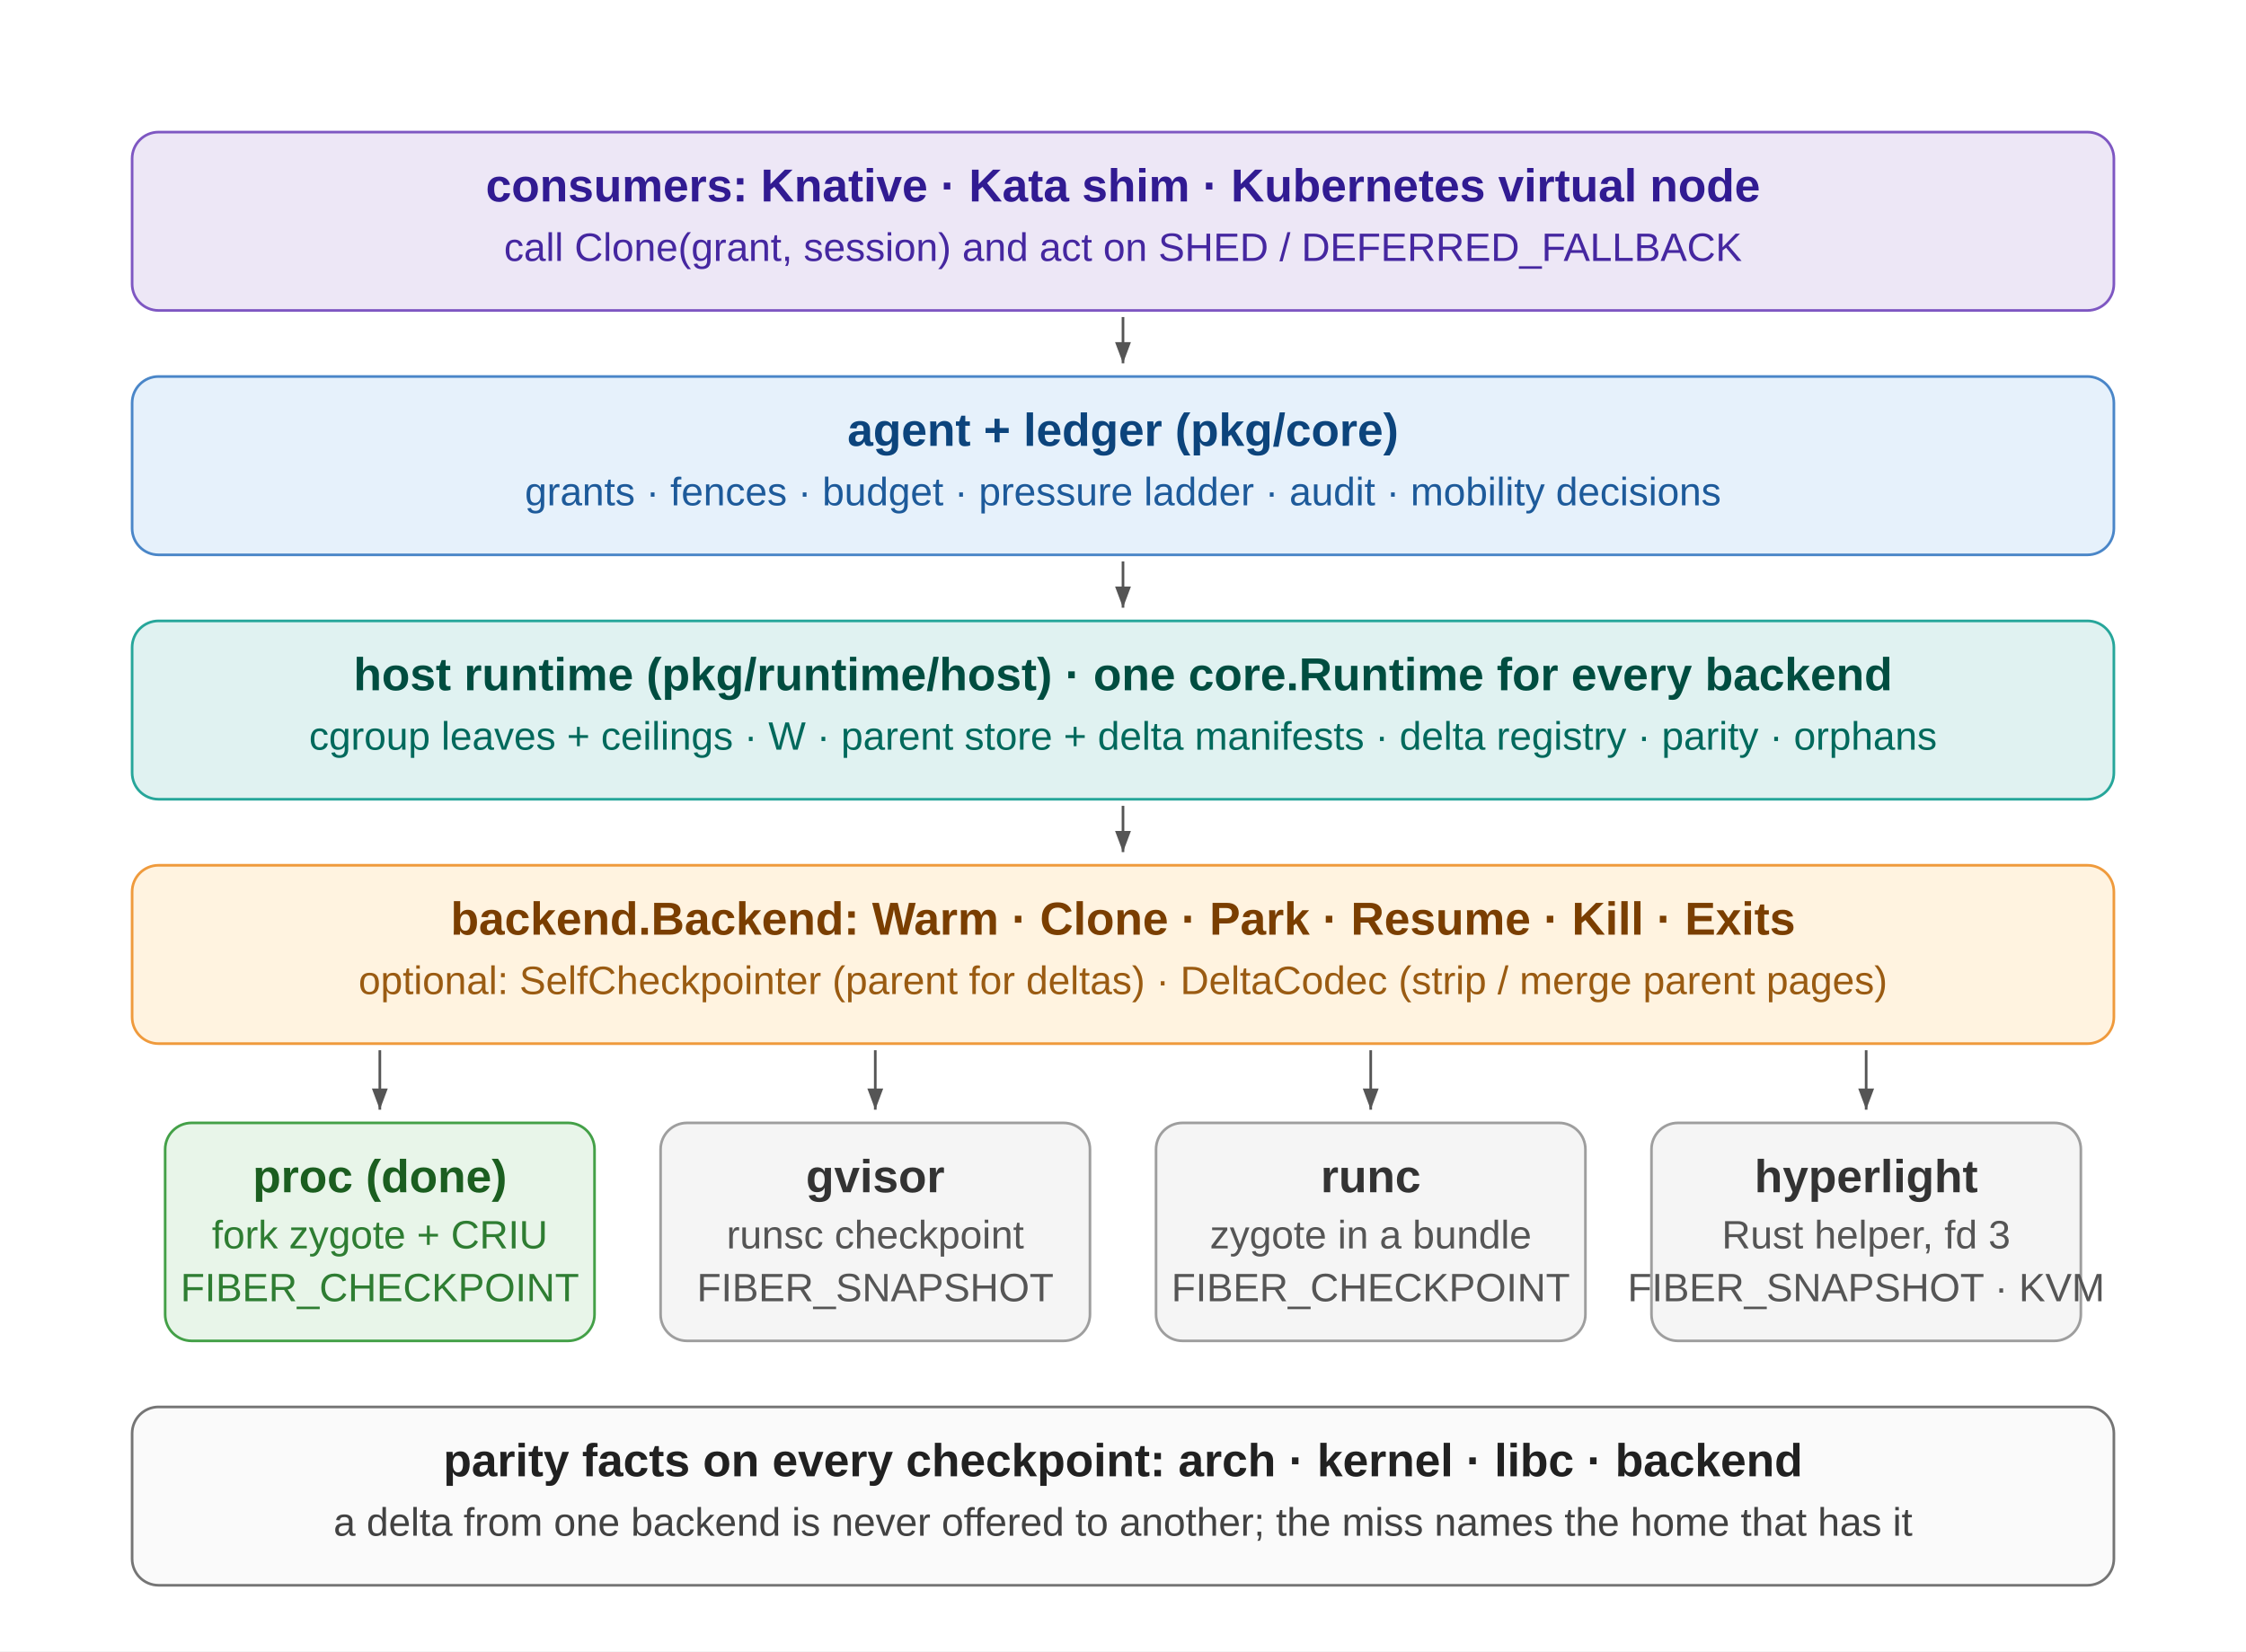
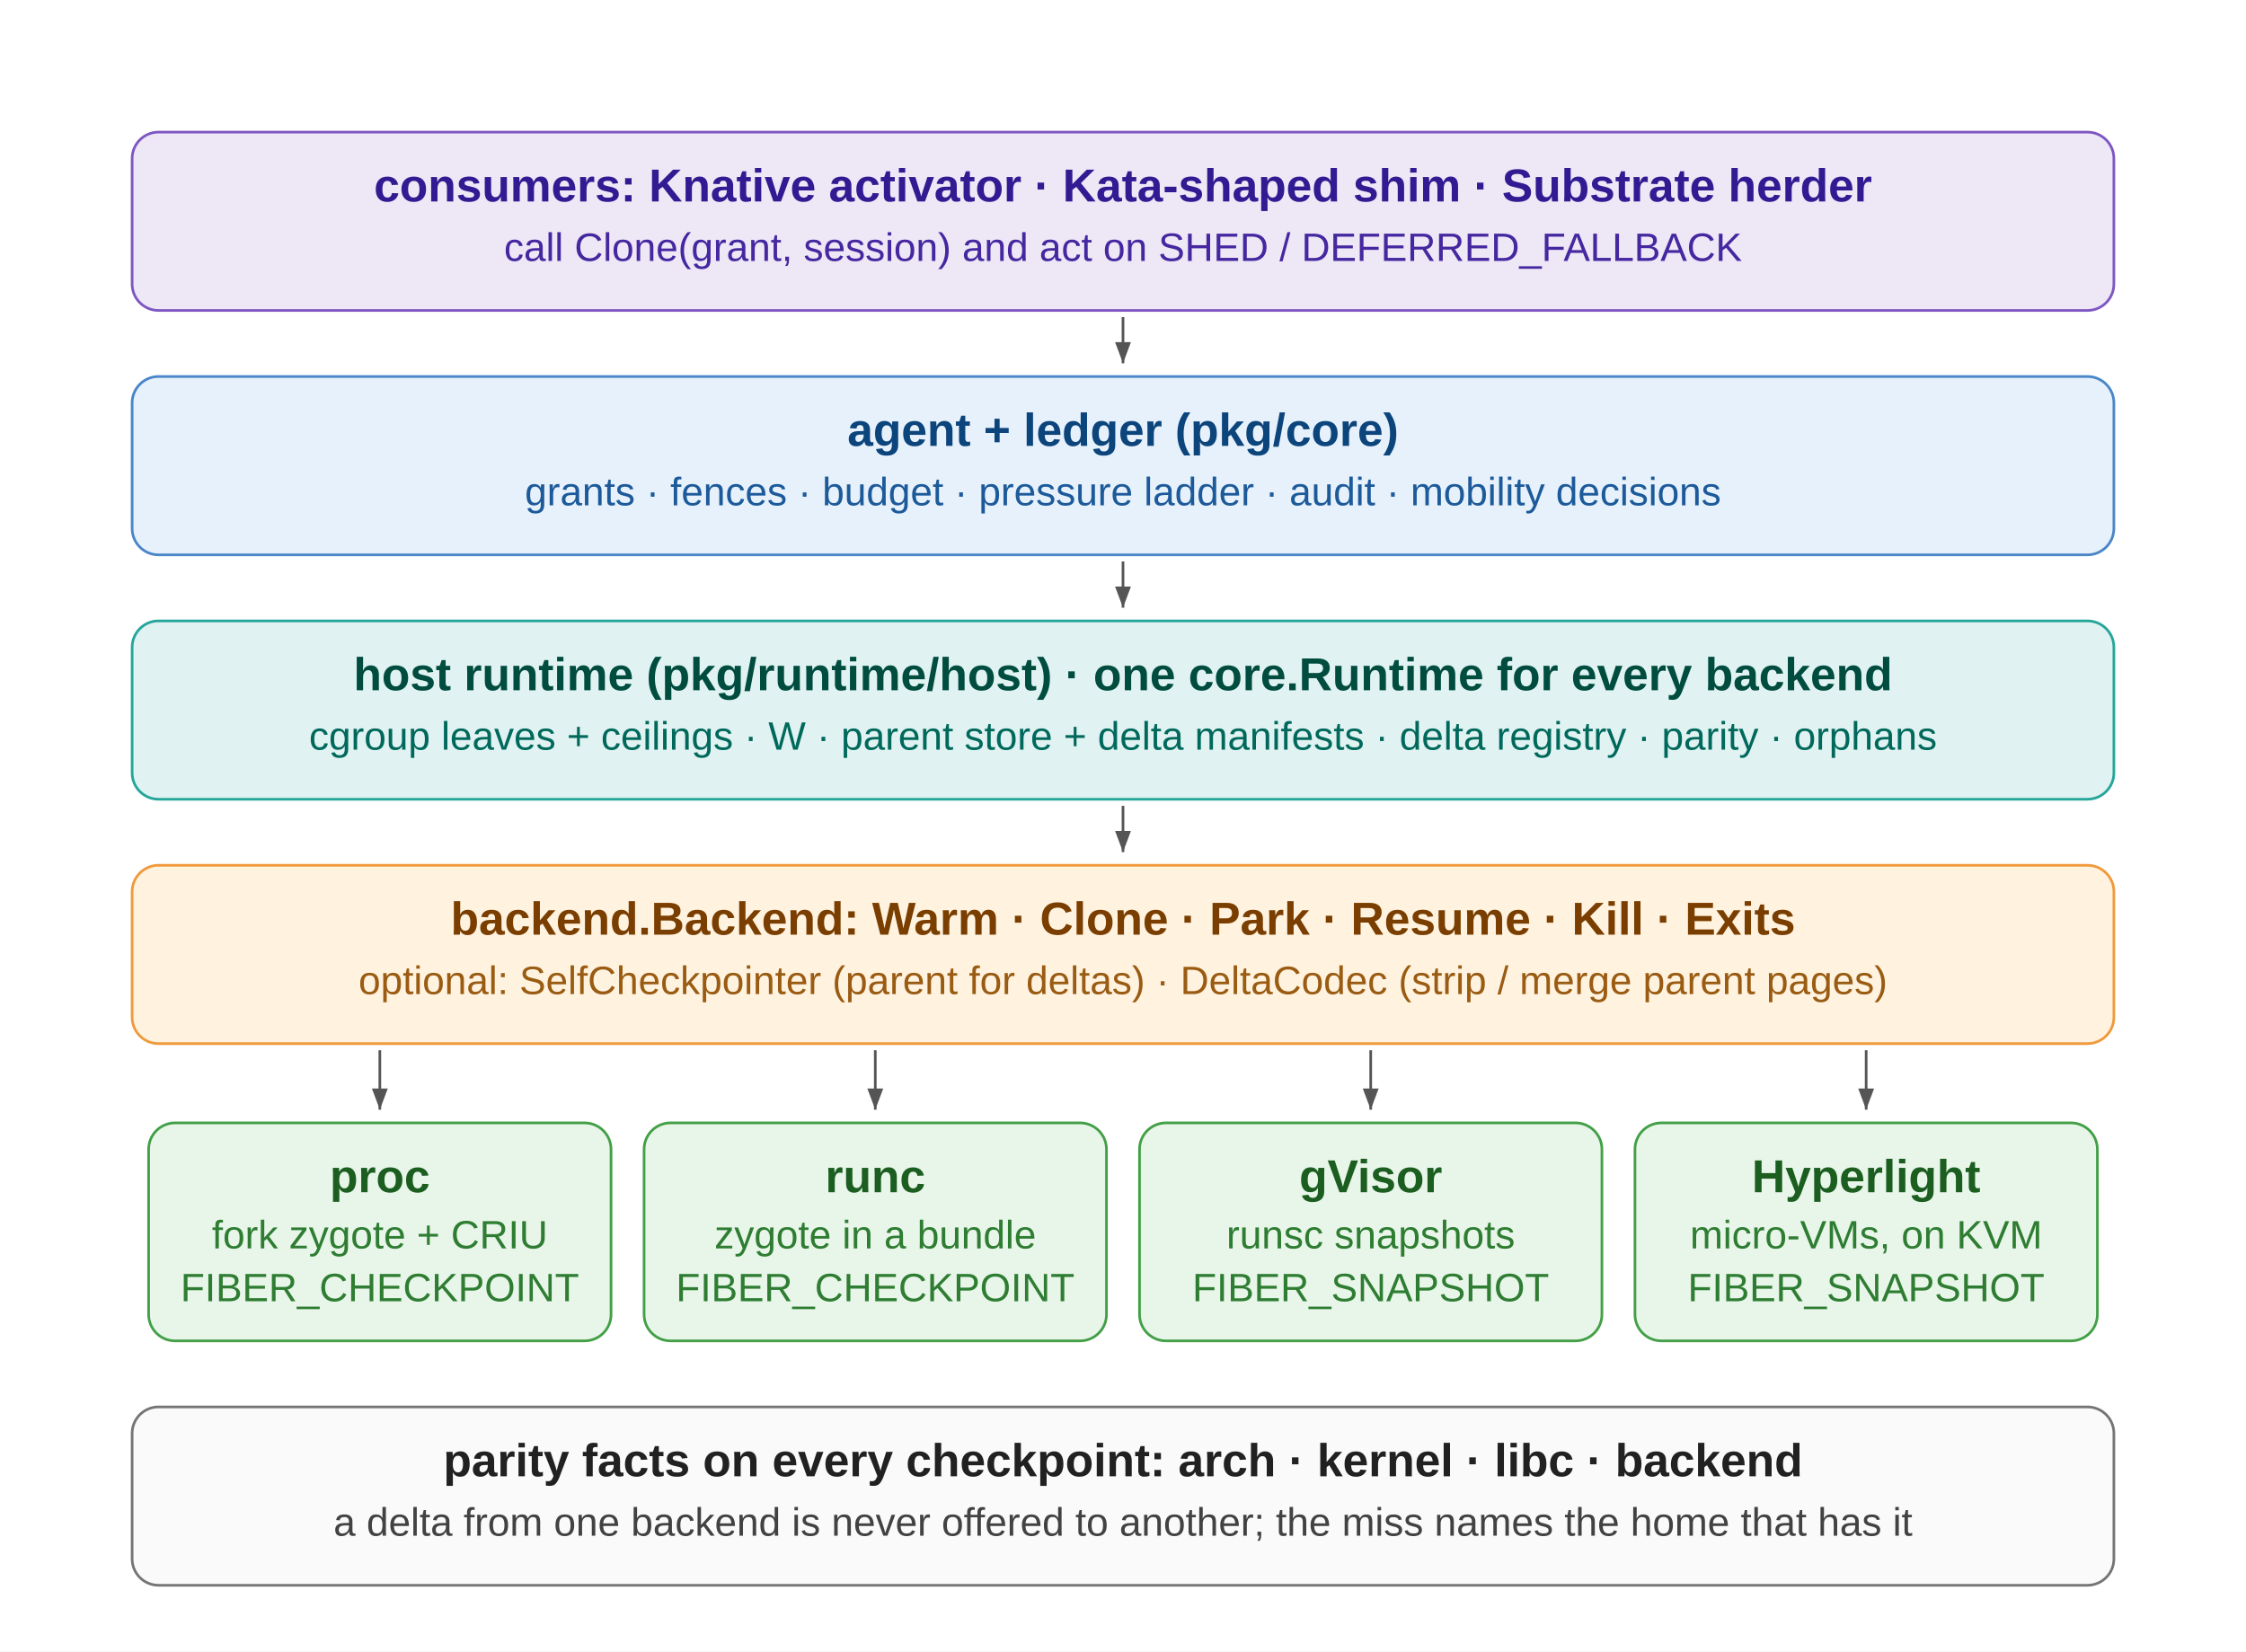
<svg xmlns="http://www.w3.org/2000/svg" width="680" height="500" viewBox="0 0 680 500" font-family="Helvetica Neue, Arial, sans-serif">
  <defs>
    <marker id="arw" markerWidth="10" markerHeight="10" refX="8" refY="3" orient="auto" markerUnits="strokeWidth">
      <path d="M0,0 L8,3 L0,6 Z" fill="#555" />
    </marker>
  </defs>
  <rect width="680" height="500" fill="#ffffff" />
  <rect x="40" y="40" width="600" height="54" rx="8" fill="#ede7f6" stroke="#7e57c2" stroke-width="0.8" />
-   <text x="340" y="61" text-anchor="middle" font-size="14" font-weight="600" fill="#311b92">consumers: Knative · Kata shim · Kubernetes virtual node</text>
+   <text x="340" y="61" text-anchor="middle" font-size="14" font-weight="600" fill="#311b92">consumers: Knative activator · Kata-shaped shim · Substrate herder</text>
  <text x="340" y="79" text-anchor="middle" font-size="12" fill="#4527a0">call Clone(grant, session) and act on SHED / DEFERRED_FALLBACK</text>
  <line x1="340" y1="96" x2="340" y2="110" stroke="#555" stroke-width="0.8" marker-end="url(#arw)" />
  <rect x="40" y="114" width="600" height="54" rx="8" fill="#e6f1fb" stroke="#4a86c8" stroke-width="0.8" />
  <text x="340" y="135" text-anchor="middle" font-size="14" font-weight="600" fill="#0c447c">agent + ledger (pkg/core)</text>
  <text x="340" y="153" text-anchor="middle" font-size="12" fill="#1d5a9a">grants · fences · budget · pressure ladder · audit · mobility decisions</text>
  <line x1="340" y1="170" x2="340" y2="184" stroke="#555" stroke-width="0.8" marker-end="url(#arw)" />
  <rect x="40" y="188" width="600" height="54" rx="8" fill="#e0f2f1" stroke="#26a69a" stroke-width="0.8" />
  <text x="340" y="209" text-anchor="middle" font-size="14" font-weight="600" fill="#004d40">host runtime (pkg/runtime/host) · one core.Runtime for every backend</text>
  <text x="340" y="227" text-anchor="middle" font-size="12" fill="#00695c">cgroup leaves + ceilings · W · parent store + delta manifests · delta registry · parity · orphans</text>
  <line x1="340" y1="244" x2="340" y2="258" stroke="#555" stroke-width="0.8" marker-end="url(#arw)" />
  <rect x="40" y="262" width="600" height="54" rx="8" fill="#fff3e0" stroke="#ef9a3c" stroke-width="0.8" />
  <text x="340" y="283" text-anchor="middle" font-size="14" font-weight="600" fill="#7a3e00">backend.Backend: Warm · Clone · Park · Resume · Kill · Exits</text>
  <text x="340" y="301" text-anchor="middle" font-size="12" fill="#9a5b12">optional: SelfCheckpointer (parent for deltas) · DeltaCodec (strip / merge parent pages)</text>
  <line x1="115" y1="318" x2="115" y2="336" stroke="#555" stroke-width="0.8" marker-end="url(#arw)" />
  <line x1="265" y1="318" x2="265" y2="336" stroke="#555" stroke-width="0.8" marker-end="url(#arw)" />
  <line x1="415" y1="318" x2="415" y2="336" stroke="#555" stroke-width="0.8" marker-end="url(#arw)" />
  <line x1="565" y1="318" x2="565" y2="336" stroke="#555" stroke-width="0.8" marker-end="url(#arw)" />
-   <rect x="50" y="340" width="130" height="66" rx="8" fill="#e8f5e9" stroke="#43a047" stroke-width="0.8" />
-   <text x="115" y="361" text-anchor="middle" font-size="14" font-weight="600" fill="#1b5e20">proc (done)</text>
+   <rect x="45" y="340" width="140" height="66" rx="8" fill="#e8f5e9" stroke="#43a047" stroke-width="0.8" />
+   <text x="115" y="361" text-anchor="middle" font-size="14" font-weight="600" fill="#1b5e20">proc</text>
  <text x="115" y="378" text-anchor="middle" font-size="12" fill="#2e7d32">fork zygote + CRIU</text>
  <text x="115" y="394" text-anchor="middle" font-size="12" fill="#2e7d32">FIBER_CHECKPOINT</text>
-   <rect x="200" y="340" width="130" height="66" rx="8" fill="#f5f5f5" stroke="#9e9e9e" stroke-width="0.8" />
-   <text x="265" y="361" text-anchor="middle" font-size="14" font-weight="600" fill="#333">gvisor</text>
-   <text x="265" y="378" text-anchor="middle" font-size="12" fill="#555">runsc checkpoint</text>
-   <text x="265" y="394" text-anchor="middle" font-size="12" fill="#555">FIBER_SNAPSHOT</text>
-   <rect x="350" y="340" width="130" height="66" rx="8" fill="#f5f5f5" stroke="#9e9e9e" stroke-width="0.8" />
-   <text x="415" y="361" text-anchor="middle" font-size="14" font-weight="600" fill="#333">runc</text>
-   <text x="415" y="378" text-anchor="middle" font-size="12" fill="#555">zygote in a bundle</text>
-   <text x="415" y="394" text-anchor="middle" font-size="12" fill="#555">FIBER_CHECKPOINT</text>
-   <rect x="500" y="340" width="130" height="66" rx="8" fill="#f5f5f5" stroke="#9e9e9e" stroke-width="0.8" />
-   <text x="565" y="361" text-anchor="middle" font-size="14" font-weight="600" fill="#333">hyperlight</text>
-   <text x="565" y="378" text-anchor="middle" font-size="12" fill="#555">Rust helper, fd 3</text>
-   <text x="565" y="394" text-anchor="middle" font-size="12" fill="#555">FIBER_SNAPSHOT · KVM</text>
+   <rect x="195" y="340" width="140" height="66" rx="8" fill="#e8f5e9" stroke="#43a047" stroke-width="0.8" />
+   <text x="265" y="361" text-anchor="middle" font-size="14" font-weight="600" fill="#1b5e20">runc</text>
+   <text x="265" y="378" text-anchor="middle" font-size="12" fill="#2e7d32">zygote in a bundle</text>
+   <text x="265" y="394" text-anchor="middle" font-size="12" fill="#2e7d32">FIBER_CHECKPOINT</text>
+   <rect x="345" y="340" width="140" height="66" rx="8" fill="#e8f5e9" stroke="#43a047" stroke-width="0.8" />
+   <text x="415" y="361" text-anchor="middle" font-size="14" font-weight="600" fill="#1b5e20">gVisor</text>
+   <text x="415" y="378" text-anchor="middle" font-size="12" fill="#2e7d32">runsc snapshots</text>
+   <text x="415" y="394" text-anchor="middle" font-size="12" fill="#2e7d32">FIBER_SNAPSHOT</text>
+   <rect x="495" y="340" width="140" height="66" rx="8" fill="#e8f5e9" stroke="#43a047" stroke-width="0.8" />
+   <text x="565" y="361" text-anchor="middle" font-size="14" font-weight="600" fill="#1b5e20">Hyperlight</text>
+   <text x="565" y="378" text-anchor="middle" font-size="12" fill="#2e7d32">micro-VMs, on KVM</text>
+   <text x="565" y="394" text-anchor="middle" font-size="12" fill="#2e7d32">FIBER_SNAPSHOT</text>
  <rect x="40" y="426" width="600" height="54" rx="8" fill="#fafafa" stroke="#757575" stroke-width="0.8" />
  <text x="340" y="447" text-anchor="middle" font-size="14" font-weight="600" fill="#212121">parity facts on every checkpoint: arch · kernel · libc · backend</text>
  <text x="340" y="465" text-anchor="middle" font-size="12" fill="#424242">a delta from one backend is never offered to another; the miss names the home that has it</text>
</svg>
